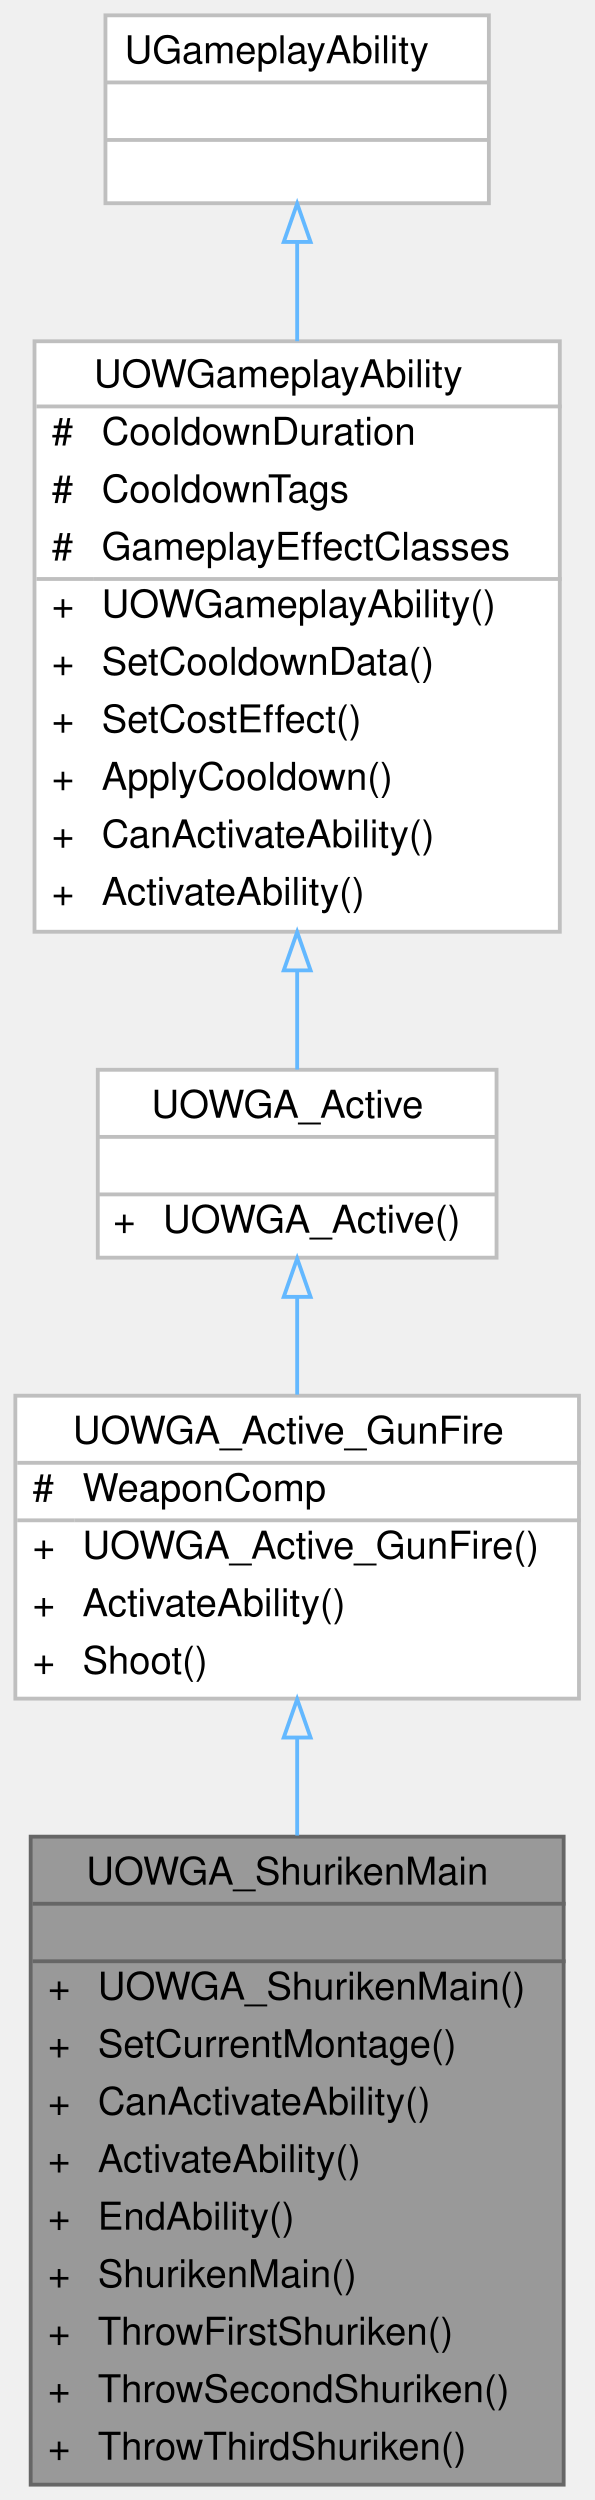
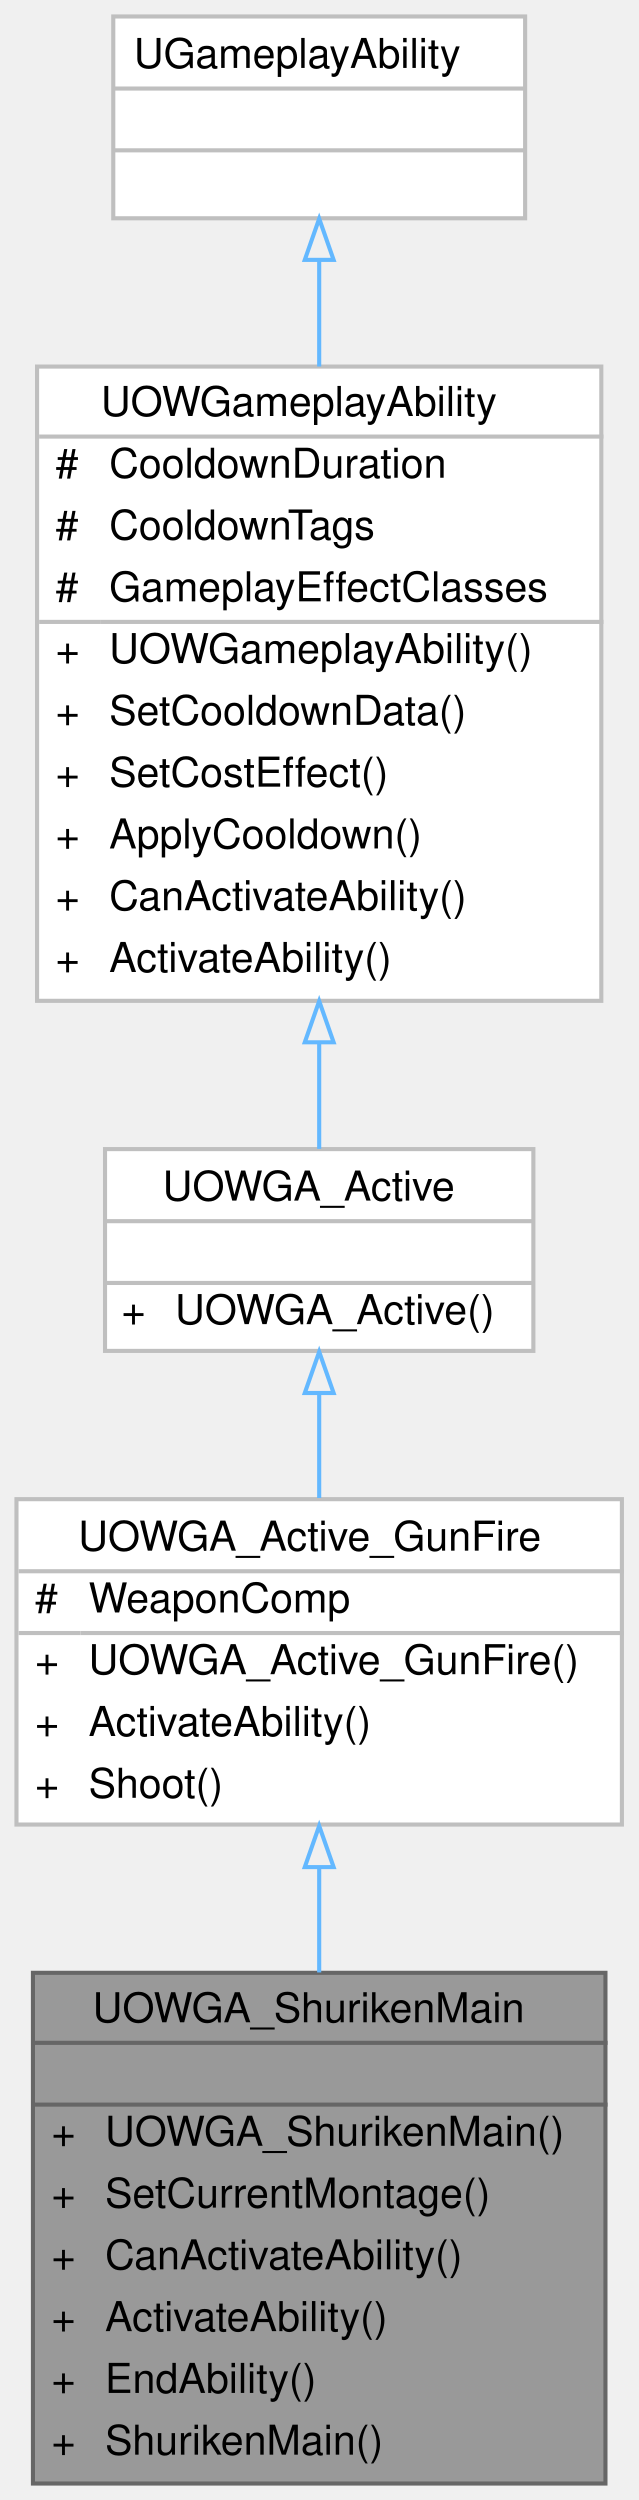
- <svg xmlns="http://www.w3.org/2000/svg" xmlns:xlink="http://www.w3.org/1999/xlink" width="155pt" height="652pt" viewBox="0.00 0.00 155.00 652.00">
-   <g id="graph0" class="graph" transform="scale(1 1) rotate(0) translate(4 648)">
+ <svg xmlns="http://www.w3.org/2000/svg" xmlns:xlink="http://www.w3.org/1999/xlink" width="155pt" height="607pt" viewBox="0.00 0.00 155.00 607.00">
+   <g id="graph0" class="graph" transform="scale(1 1) rotate(0) translate(4 603)">
    <g id="Node000001" class="node">
      <g id="a_Node000001">
        <a xlink:title=" ">
-           <polygon fill="#999999" stroke="transparent" points="143,-169 4,-169 4,0 143,0 143,-169" />
-           <text text-anchor="start" x="18.5" y="-156.5" font-family="Helvetica,sans-Serif" font-size="10.00">UOWGA_ShurikenMain</text>
-           <text text-anchor="start" x="72" y="-141.5" font-family="Helvetica,sans-Serif" font-size="10.00"> </text>
-           <text text-anchor="start" x="8.5" y="-126.5" font-family="Helvetica,sans-Serif" font-size="10.00">+</text>
-           <text text-anchor="start" x="21.5" y="-126.5" font-family="Helvetica,sans-Serif" font-size="10.00">UOWGA_ShurikenMain()</text>
-           <text text-anchor="start" x="8.5" y="-111.5" font-family="Helvetica,sans-Serif" font-size="10.00">+</text>
-           <text text-anchor="start" x="21.5" y="-111.5" font-family="Helvetica,sans-Serif" font-size="10.00">SetCurrentMontage()</text>
-           <text text-anchor="start" x="8.5" y="-96.5" font-family="Helvetica,sans-Serif" font-size="10.00">+</text>
-           <text text-anchor="start" x="21.5" y="-96.5" font-family="Helvetica,sans-Serif" font-size="10.00">CanActivateAbility()</text>
-           <text text-anchor="start" x="8.5" y="-81.5" font-family="Helvetica,sans-Serif" font-size="10.00">+</text>
-           <text text-anchor="start" x="21.5" y="-81.5" font-family="Helvetica,sans-Serif" font-size="10.00">ActivateAbility()</text>
-           <text text-anchor="start" x="8.5" y="-66.5" font-family="Helvetica,sans-Serif" font-size="10.00">+</text>
-           <text text-anchor="start" x="21.5" y="-66.5" font-family="Helvetica,sans-Serif" font-size="10.00">EndAbility()</text>
-           <text text-anchor="start" x="8.5" y="-51.5" font-family="Helvetica,sans-Serif" font-size="10.00">+</text>
-           <text text-anchor="start" x="21.5" y="-51.5" font-family="Helvetica,sans-Serif" font-size="10.00">ShurikenMain()</text>
-           <text text-anchor="start" x="8.5" y="-36.5" font-family="Helvetica,sans-Serif" font-size="10.00">+</text>
-           <text text-anchor="start" x="21.5" y="-36.5" font-family="Helvetica,sans-Serif" font-size="10.00">ThrowFirstShuriken()</text>
-           <text text-anchor="start" x="8.5" y="-21.5" font-family="Helvetica,sans-Serif" font-size="10.00">+</text>
-           <text text-anchor="start" x="21.5" y="-21.5" font-family="Helvetica,sans-Serif" font-size="10.00">ThrowSecondShuriken()</text>
-           <text text-anchor="start" x="8.5" y="-6.5" font-family="Helvetica,sans-Serif" font-size="10.00">+</text>
-           <text text-anchor="start" x="21.5" y="-6.5" font-family="Helvetica,sans-Serif" font-size="10.00">ThrowThirdShuriken()</text>
-           <polygon fill="#666666" stroke="#666666" points="4.5,-151.5 4.5,-151.5 143.5,-151.5 143.5,-151.5 4.5,-151.5" />
-           <polygon fill="#666666" stroke="#666666" points="4.5,-136.5 4.5,-136.5 143.5,-136.5 143.5,-136.5 4.5,-136.5" />
-           <polygon fill="none" stroke="#666666" points="4,0 4,-169 143,-169 143,0 4,0" />
+           <polygon fill="#999999" stroke="transparent" points="143,-124 4,-124 4,0 143,0 143,-124" />
+           <text text-anchor="start" x="18.5" y="-112" font-family="Helvetica,sans-Serif" font-size="10.00">UOWGA_ShurikenMain</text>
+           <text text-anchor="start" x="72" y="-97" font-family="Helvetica,sans-Serif" font-size="10.00"> </text>
+           <text text-anchor="start" x="8.5" y="-82" font-family="Helvetica,sans-Serif" font-size="10.00">+</text>
+           <text text-anchor="start" x="21.5" y="-82" font-family="Helvetica,sans-Serif" font-size="10.00">UOWGA_ShurikenMain()</text>
+           <text text-anchor="start" x="8.5" y="-67" font-family="Helvetica,sans-Serif" font-size="10.00">+</text>
+           <text text-anchor="start" x="21.5" y="-67" font-family="Helvetica,sans-Serif" font-size="10.00">SetCurrentMontage()</text>
+           <text text-anchor="start" x="8.5" y="-52" font-family="Helvetica,sans-Serif" font-size="10.00">+</text>
+           <text text-anchor="start" x="21.5" y="-52" font-family="Helvetica,sans-Serif" font-size="10.00">CanActivateAbility()</text>
+           <text text-anchor="start" x="8.5" y="-37" font-family="Helvetica,sans-Serif" font-size="10.00">+</text>
+           <text text-anchor="start" x="21.5" y="-37" font-family="Helvetica,sans-Serif" font-size="10.00">ActivateAbility()</text>
+           <text text-anchor="start" x="8.5" y="-22" font-family="Helvetica,sans-Serif" font-size="10.00">+</text>
+           <text text-anchor="start" x="21.5" y="-22" font-family="Helvetica,sans-Serif" font-size="10.00">EndAbility()</text>
+           <text text-anchor="start" x="8.5" y="-7" font-family="Helvetica,sans-Serif" font-size="10.00">+</text>
+           <text text-anchor="start" x="21.5" y="-7" font-family="Helvetica,sans-Serif" font-size="10.00">ShurikenMain()</text>
+           <polygon fill="#666666" stroke="#666666" points="4.5,-107 4.5,-107 143.5,-107 143.5,-107 4.5,-107" />
+           <polygon fill="#666666" stroke="#666666" points="4.5,-92 4.5,-92 143.5,-92 143.5,-92 4.5,-92" />
+           <polygon fill="none" stroke="#666666" points="4,0 4,-124 143,-124 143,0 4,0" />
        </a>
      </g>
    </g>
    <g id="Node000002" class="node">
      <g id="a_Node000002">
        <a xlink:href="classUOWGA__Active__GunFire.html" target="_top" xlink:title=" ">
-           <polygon fill="white" stroke="transparent" points="147,-284 0,-284 0,-205 147,-205 147,-284" />
-           <text text-anchor="start" x="15" y="-271.5" font-family="Helvetica,sans-Serif" font-size="10.00">UOWGA_Active_GunFire</text>
-           <text text-anchor="start" x="4.5" y="-256.5" font-family="Helvetica,sans-Serif" font-size="10.00">#</text>
-           <text text-anchor="start" x="17.5" y="-256.5" font-family="Helvetica,sans-Serif" font-size="10.00">WeaponComp</text>
-           <text text-anchor="start" x="4.5" y="-241.5" font-family="Helvetica,sans-Serif" font-size="10.00">+</text>
-           <text text-anchor="start" x="17.5" y="-241.5" font-family="Helvetica,sans-Serif" font-size="10.00">UOWGA_Active_GunFire()</text>
-           <text text-anchor="start" x="4.5" y="-226.5" font-family="Helvetica,sans-Serif" font-size="10.00">+</text>
-           <text text-anchor="start" x="17.5" y="-226.5" font-family="Helvetica,sans-Serif" font-size="10.00">ActivateAbility()</text>
-           <text text-anchor="start" x="4.5" y="-211.5" font-family="Helvetica,sans-Serif" font-size="10.00">+</text>
-           <text text-anchor="start" x="17.5" y="-211.5" font-family="Helvetica,sans-Serif" font-size="10.00">Shoot()</text>
-           <polygon fill="#bfbfbf" stroke="#bfbfbf" points="0.5,-266.5 0.5,-266.5 147.5,-266.5 147.5,-266.5 0.5,-266.5" />
-           <polygon fill="#bfbfbf" stroke="#bfbfbf" points="0.5,-251.5 0.5,-251.5 15.5,-251.5 15.5,-251.5 0.5,-251.5" />
-           <polygon fill="#bfbfbf" stroke="#bfbfbf" points="15.5,-251.5 15.5,-251.5 147.5,-251.5 147.5,-251.5 15.5,-251.5" />
-           <polygon fill="none" stroke="#bfbfbf" points="0,-205 0,-284 147,-284 147,-205 0,-205" />
+           <polygon fill="white" stroke="transparent" points="147,-239 0,-239 0,-160 147,-160 147,-239" />
+           <text text-anchor="start" x="15" y="-226.5" font-family="Helvetica,sans-Serif" font-size="10.00">UOWGA_Active_GunFire</text>
+           <text text-anchor="start" x="4.5" y="-211.5" font-family="Helvetica,sans-Serif" font-size="10.00">#</text>
+           <text text-anchor="start" x="17.5" y="-211.5" font-family="Helvetica,sans-Serif" font-size="10.00">WeaponComp</text>
+           <text text-anchor="start" x="4.5" y="-196.5" font-family="Helvetica,sans-Serif" font-size="10.00">+</text>
+           <text text-anchor="start" x="17.5" y="-196.5" font-family="Helvetica,sans-Serif" font-size="10.00">UOWGA_Active_GunFire()</text>
+           <text text-anchor="start" x="4.5" y="-181.5" font-family="Helvetica,sans-Serif" font-size="10.00">+</text>
+           <text text-anchor="start" x="17.5" y="-181.5" font-family="Helvetica,sans-Serif" font-size="10.00">ActivateAbility()</text>
+           <text text-anchor="start" x="4.5" y="-166.5" font-family="Helvetica,sans-Serif" font-size="10.00">+</text>
+           <text text-anchor="start" x="17.5" y="-166.5" font-family="Helvetica,sans-Serif" font-size="10.00">Shoot()</text>
+           <polygon fill="#bfbfbf" stroke="#bfbfbf" points="0.5,-221.5 0.5,-221.5 147.5,-221.5 147.5,-221.5 0.5,-221.5" />
+           <polygon fill="#bfbfbf" stroke="#bfbfbf" points="0.5,-206.5 0.5,-206.5 15.5,-206.5 15.5,-206.5 0.5,-206.5" />
+           <polygon fill="#bfbfbf" stroke="#bfbfbf" points="15.5,-206.5 15.5,-206.5 147.5,-206.5 147.5,-206.5 15.5,-206.5" />
+           <polygon fill="none" stroke="#bfbfbf" points="0,-160 0,-239 147,-239 147,-160 0,-160" />
        </a>
      </g>
    </g>
    <g id="edge1_Node000001_Node000002" class="edge">
      <g id="a_edge1_Node000001_Node000002">
        <a xlink:title=" ">
-           <path fill="none" stroke="#63b8ff" d="M73.5,-194.83C73.5,-186.68 73.5,-178.02 73.5,-169.29" />
-           <polygon fill="none" stroke="#63b8ff" points="70,-194.85 73.5,-204.85 77,-194.85 70,-194.85" />
+           <path fill="none" stroke="#63b8ff" d="M73.5,-149.48C73.5,-141.24 73.5,-132.59 73.5,-124.09" />
+           <polygon fill="none" stroke="#63b8ff" points="70,-149.67 73.5,-159.67 77,-149.67 70,-149.67" />
        </a>
      </g>
    </g>
    <g id="Node000003" class="node">
      <g id="a_Node000003">
        <a xlink:href="classUOWGA__Active.html" target="_top" xlink:title=" ">
-           <polygon fill="white" stroke="transparent" points="125.5,-369 21.5,-369 21.5,-320 125.5,-320 125.5,-369" />
-           <text text-anchor="start" x="35.5" y="-356.5" font-family="Helvetica,sans-Serif" font-size="10.00">UOWGA_Active</text>
-           <text text-anchor="start" x="71.5" y="-341.5" font-family="Helvetica,sans-Serif" font-size="10.00"> </text>
-           <text text-anchor="start" x="25.5" y="-326.5" font-family="Helvetica,sans-Serif" font-size="10.00">+</text>
-           <text text-anchor="start" x="38.5" y="-326.5" font-family="Helvetica,sans-Serif" font-size="10.00">UOWGA_Active()</text>
-           <polygon fill="#bfbfbf" stroke="#bfbfbf" points="21.5,-351.5 21.5,-351.5 125.5,-351.5 125.5,-351.5 21.5,-351.5" />
-           <polygon fill="#bfbfbf" stroke="#bfbfbf" points="21.5,-336.5 21.5,-336.5 125.5,-336.5 125.5,-336.5 21.5,-336.5" />
-           <polygon fill="none" stroke="#bfbfbf" points="21.5,-320 21.5,-369 125.5,-369 125.5,-320 21.5,-320" />
+           <polygon fill="white" stroke="transparent" points="125.5,-324 21.5,-324 21.5,-275 125.5,-275 125.5,-324" />
+           <text text-anchor="start" x="35.5" y="-311.5" font-family="Helvetica,sans-Serif" font-size="10.00">UOWGA_Active</text>
+           <text text-anchor="start" x="71.5" y="-296.5" font-family="Helvetica,sans-Serif" font-size="10.00"> </text>
+           <text text-anchor="start" x="25.5" y="-281.5" font-family="Helvetica,sans-Serif" font-size="10.00">+</text>
+           <text text-anchor="start" x="38.5" y="-281.5" font-family="Helvetica,sans-Serif" font-size="10.00">UOWGA_Active()</text>
+           <polygon fill="#bfbfbf" stroke="#bfbfbf" points="21.5,-306.5 21.5,-306.5 125.5,-306.5 125.5,-306.5 21.5,-306.5" />
+           <polygon fill="#bfbfbf" stroke="#bfbfbf" points="21.5,-291.5 21.5,-291.5 125.5,-291.5 125.5,-291.5 21.5,-291.5" />
+           <polygon fill="none" stroke="#bfbfbf" points="21.5,-275 21.5,-324 125.5,-324 125.5,-275 21.5,-275" />
        </a>
      </g>
    </g>
    <g id="edge2_Node000002_Node000003" class="edge">
      <g id="a_edge2_Node000002_Node000003">
        <a xlink:title=" ">
-           <path fill="none" stroke="#63b8ff" d="M73.5,-309.52C73.5,-301.38 73.5,-292.63 73.5,-284.29" />
-           <polygon fill="none" stroke="#63b8ff" points="70,-309.78 73.5,-319.78 77,-309.78 70,-309.78" />
+           <path fill="none" stroke="#63b8ff" d="M73.5,-264.52C73.5,-256.38 73.5,-247.63 73.5,-239.29" />
+           <polygon fill="none" stroke="#63b8ff" points="70,-264.78 73.5,-274.78 77,-264.78 70,-264.78" />
        </a>
      </g>
    </g>
    <g id="Node000004" class="node">
      <g id="a_Node000004">
        <a xlink:href="classUOWGameplayAbility.html" target="_top" xlink:title=" ">
-           <polygon fill="white" stroke="transparent" points="142,-559 5,-559 5,-405 142,-405 142,-559" />
-           <text text-anchor="start" x="20.5" y="-547" font-family="Helvetica,sans-Serif" font-size="10.00">UOWGameplayAbility</text>
-           <text text-anchor="start" x="9.5" y="-532" font-family="Helvetica,sans-Serif" font-size="10.00">#</text>
-           <text text-anchor="start" x="22.5" y="-532" font-family="Helvetica,sans-Serif" font-size="10.00">CooldownDuration</text>
-           <text text-anchor="start" x="9.5" y="-517" font-family="Helvetica,sans-Serif" font-size="10.00">#</text>
-           <text text-anchor="start" x="22.5" y="-517" font-family="Helvetica,sans-Serif" font-size="10.00">CooldownTags</text>
-           <text text-anchor="start" x="9.5" y="-502" font-family="Helvetica,sans-Serif" font-size="10.00">#</text>
-           <text text-anchor="start" x="22.5" y="-502" font-family="Helvetica,sans-Serif" font-size="10.00">GameplayEffectClasses</text>
-           <text text-anchor="start" x="9.5" y="-487" font-family="Helvetica,sans-Serif" font-size="10.00">+</text>
-           <text text-anchor="start" x="22.5" y="-487" font-family="Helvetica,sans-Serif" font-size="10.00">UOWGameplayAbility()</text>
-           <text text-anchor="start" x="9.5" y="-472" font-family="Helvetica,sans-Serif" font-size="10.00">+</text>
-           <text text-anchor="start" x="22.5" y="-472" font-family="Helvetica,sans-Serif" font-size="10.00">SetCooldownData()</text>
-           <text text-anchor="start" x="9.5" y="-457" font-family="Helvetica,sans-Serif" font-size="10.00">+</text>
-           <text text-anchor="start" x="22.5" y="-457" font-family="Helvetica,sans-Serif" font-size="10.00">SetCostEffect()</text>
+           <polygon fill="white" stroke="transparent" points="142,-514 5,-514 5,-360 142,-360 142,-514" />
+           <text text-anchor="start" x="20.5" y="-502" font-family="Helvetica,sans-Serif" font-size="10.00">UOWGameplayAbility</text>
+           <text text-anchor="start" x="9.5" y="-487" font-family="Helvetica,sans-Serif" font-size="10.00">#</text>
+           <text text-anchor="start" x="22.5" y="-487" font-family="Helvetica,sans-Serif" font-size="10.00">CooldownDuration</text>
+           <text text-anchor="start" x="9.5" y="-472" font-family="Helvetica,sans-Serif" font-size="10.00">#</text>
+           <text text-anchor="start" x="22.5" y="-472" font-family="Helvetica,sans-Serif" font-size="10.00">CooldownTags</text>
+           <text text-anchor="start" x="9.5" y="-457" font-family="Helvetica,sans-Serif" font-size="10.00">#</text>
+           <text text-anchor="start" x="22.5" y="-457" font-family="Helvetica,sans-Serif" font-size="10.00">GameplayEffectClasses</text>
          <text text-anchor="start" x="9.5" y="-442" font-family="Helvetica,sans-Serif" font-size="10.00">+</text>
-           <text text-anchor="start" x="22.5" y="-442" font-family="Helvetica,sans-Serif" font-size="10.00">ApplyCooldown()</text>
+           <text text-anchor="start" x="22.5" y="-442" font-family="Helvetica,sans-Serif" font-size="10.00">UOWGameplayAbility()</text>
          <text text-anchor="start" x="9.5" y="-427" font-family="Helvetica,sans-Serif" font-size="10.00">+</text>
-           <text text-anchor="start" x="22.5" y="-427" font-family="Helvetica,sans-Serif" font-size="10.00">CanActivateAbility()</text>
+           <text text-anchor="start" x="22.5" y="-427" font-family="Helvetica,sans-Serif" font-size="10.00">SetCooldownData()</text>
          <text text-anchor="start" x="9.5" y="-412" font-family="Helvetica,sans-Serif" font-size="10.00">+</text>
-           <text text-anchor="start" x="22.5" y="-412" font-family="Helvetica,sans-Serif" font-size="10.00">ActivateAbility()</text>
-           <polygon fill="#bfbfbf" stroke="#bfbfbf" points="5.5,-542 5.5,-542 142.5,-542 142.5,-542 5.5,-542" />
-           <polygon fill="#bfbfbf" stroke="#bfbfbf" points="5.5,-497 5.5,-497 20.5,-497 20.5,-497 5.5,-497" />
-           <polygon fill="#bfbfbf" stroke="#bfbfbf" points="20.5,-497 20.5,-497 142.5,-497 142.5,-497 20.5,-497" />
-           <polygon fill="none" stroke="#bfbfbf" points="5,-405 5,-559 142,-559 142,-405 5,-405" />
+           <text text-anchor="start" x="22.5" y="-412" font-family="Helvetica,sans-Serif" font-size="10.00">SetCostEffect()</text>
+           <text text-anchor="start" x="9.5" y="-397" font-family="Helvetica,sans-Serif" font-size="10.00">+</text>
+           <text text-anchor="start" x="22.5" y="-397" font-family="Helvetica,sans-Serif" font-size="10.00">ApplyCooldown()</text>
+           <text text-anchor="start" x="9.5" y="-382" font-family="Helvetica,sans-Serif" font-size="10.00">+</text>
+           <text text-anchor="start" x="22.5" y="-382" font-family="Helvetica,sans-Serif" font-size="10.00">CanActivateAbility()</text>
+           <text text-anchor="start" x="9.5" y="-367" font-family="Helvetica,sans-Serif" font-size="10.00">+</text>
+           <text text-anchor="start" x="22.5" y="-367" font-family="Helvetica,sans-Serif" font-size="10.00">ActivateAbility()</text>
+           <polygon fill="#bfbfbf" stroke="#bfbfbf" points="5.5,-497 5.5,-497 142.5,-497 142.5,-497 5.5,-497" />
+           <polygon fill="#bfbfbf" stroke="#bfbfbf" points="5.5,-452 5.5,-452 20.5,-452 20.5,-452 5.5,-452" />
+           <polygon fill="#bfbfbf" stroke="#bfbfbf" points="20.5,-452 20.5,-452 142.5,-452 142.5,-452 20.5,-452" />
+           <polygon fill="none" stroke="#bfbfbf" points="5,-360 5,-514 142,-514 142,-360 5,-360" />
        </a>
      </g>
    </g>
    <g id="edge3_Node000003_Node000004" class="edge">
      <g id="a_edge3_Node000003_Node000004">
        <a xlink:title=" ">
-           <path fill="none" stroke="#63b8ff" d="M73.5,-394.67C73.5,-385.37 73.5,-376.57 73.5,-369.06" />
-           <polygon fill="none" stroke="#63b8ff" points="70,-394.93 73.5,-404.93 77,-394.93 70,-394.93" />
+           <path fill="none" stroke="#63b8ff" d="M73.5,-349.67C73.5,-340.37 73.5,-331.57 73.5,-324.06" />
+           <polygon fill="none" stroke="#63b8ff" points="70,-349.93 73.5,-359.93 77,-349.93 70,-349.93" />
        </a>
      </g>
    </g>
    <g id="Node000005" class="node">
      <g id="a_Node000005">
        <a xlink:title=" ">
-           <polygon fill="white" stroke="transparent" points="123.5,-644 23.5,-644 23.5,-595 123.5,-595 123.5,-644" />
-           <text text-anchor="start" x="28.5" y="-631.5" font-family="Helvetica,sans-Serif" font-size="10.00">UGameplayAbility</text>
-           <text text-anchor="start" x="71.5" y="-616.5" font-family="Helvetica,sans-Serif" font-size="10.00"> </text>
-           <text text-anchor="start" x="71.5" y="-601.5" font-family="Helvetica,sans-Serif" font-size="10.00"> </text>
-           <polygon fill="#bfbfbf" stroke="#bfbfbf" points="23.5,-626.5 23.5,-626.5 123.5,-626.5 123.5,-626.5 23.5,-626.5" />
-           <polygon fill="#bfbfbf" stroke="#bfbfbf" points="23.5,-611.5 23.5,-611.5 123.5,-611.5 123.5,-611.5 23.5,-611.5" />
-           <polygon fill="none" stroke="#bfbfbf" points="23.5,-595 23.5,-644 123.5,-644 123.5,-595 23.5,-595" />
+           <polygon fill="white" stroke="transparent" points="123.5,-599 23.5,-599 23.5,-550 123.5,-550 123.5,-599" />
+           <text text-anchor="start" x="28.5" y="-586.5" font-family="Helvetica,sans-Serif" font-size="10.00">UGameplayAbility</text>
+           <text text-anchor="start" x="71.5" y="-571.5" font-family="Helvetica,sans-Serif" font-size="10.00"> </text>
+           <text text-anchor="start" x="71.5" y="-556.5" font-family="Helvetica,sans-Serif" font-size="10.00"> </text>
+           <polygon fill="#bfbfbf" stroke="#bfbfbf" points="23.5,-581.5 23.5,-581.5 123.5,-581.5 123.5,-581.5 23.5,-581.5" />
+           <polygon fill="#bfbfbf" stroke="#bfbfbf" points="23.5,-566.5 23.5,-566.5 123.5,-566.5 123.5,-566.5 23.5,-566.5" />
+           <polygon fill="none" stroke="#bfbfbf" points="23.5,-550 23.5,-599 123.5,-599 123.5,-550 23.5,-550" />
        </a>
      </g>
    </g>
    <g id="edge4_Node000004_Node000005" class="edge">
      <g id="a_edge4_Node000004_Node000005">
        <a xlink:title=" ">
-           <path fill="none" stroke="#63b8ff" d="M73.5,-584.66C73.5,-576.74 73.5,-567.97 73.5,-559.01" />
-           <polygon fill="none" stroke="#63b8ff" points="70,-584.9 73.5,-594.9 77,-584.9 70,-584.9" />
+           <path fill="none" stroke="#63b8ff" d="M73.5,-539.66C73.5,-531.74 73.5,-522.97 73.5,-514.01" />
+           <polygon fill="none" stroke="#63b8ff" points="70,-539.9 73.5,-549.9 77,-539.9 70,-539.9" />
        </a>
      </g>
    </g>
  </g>
</svg>
